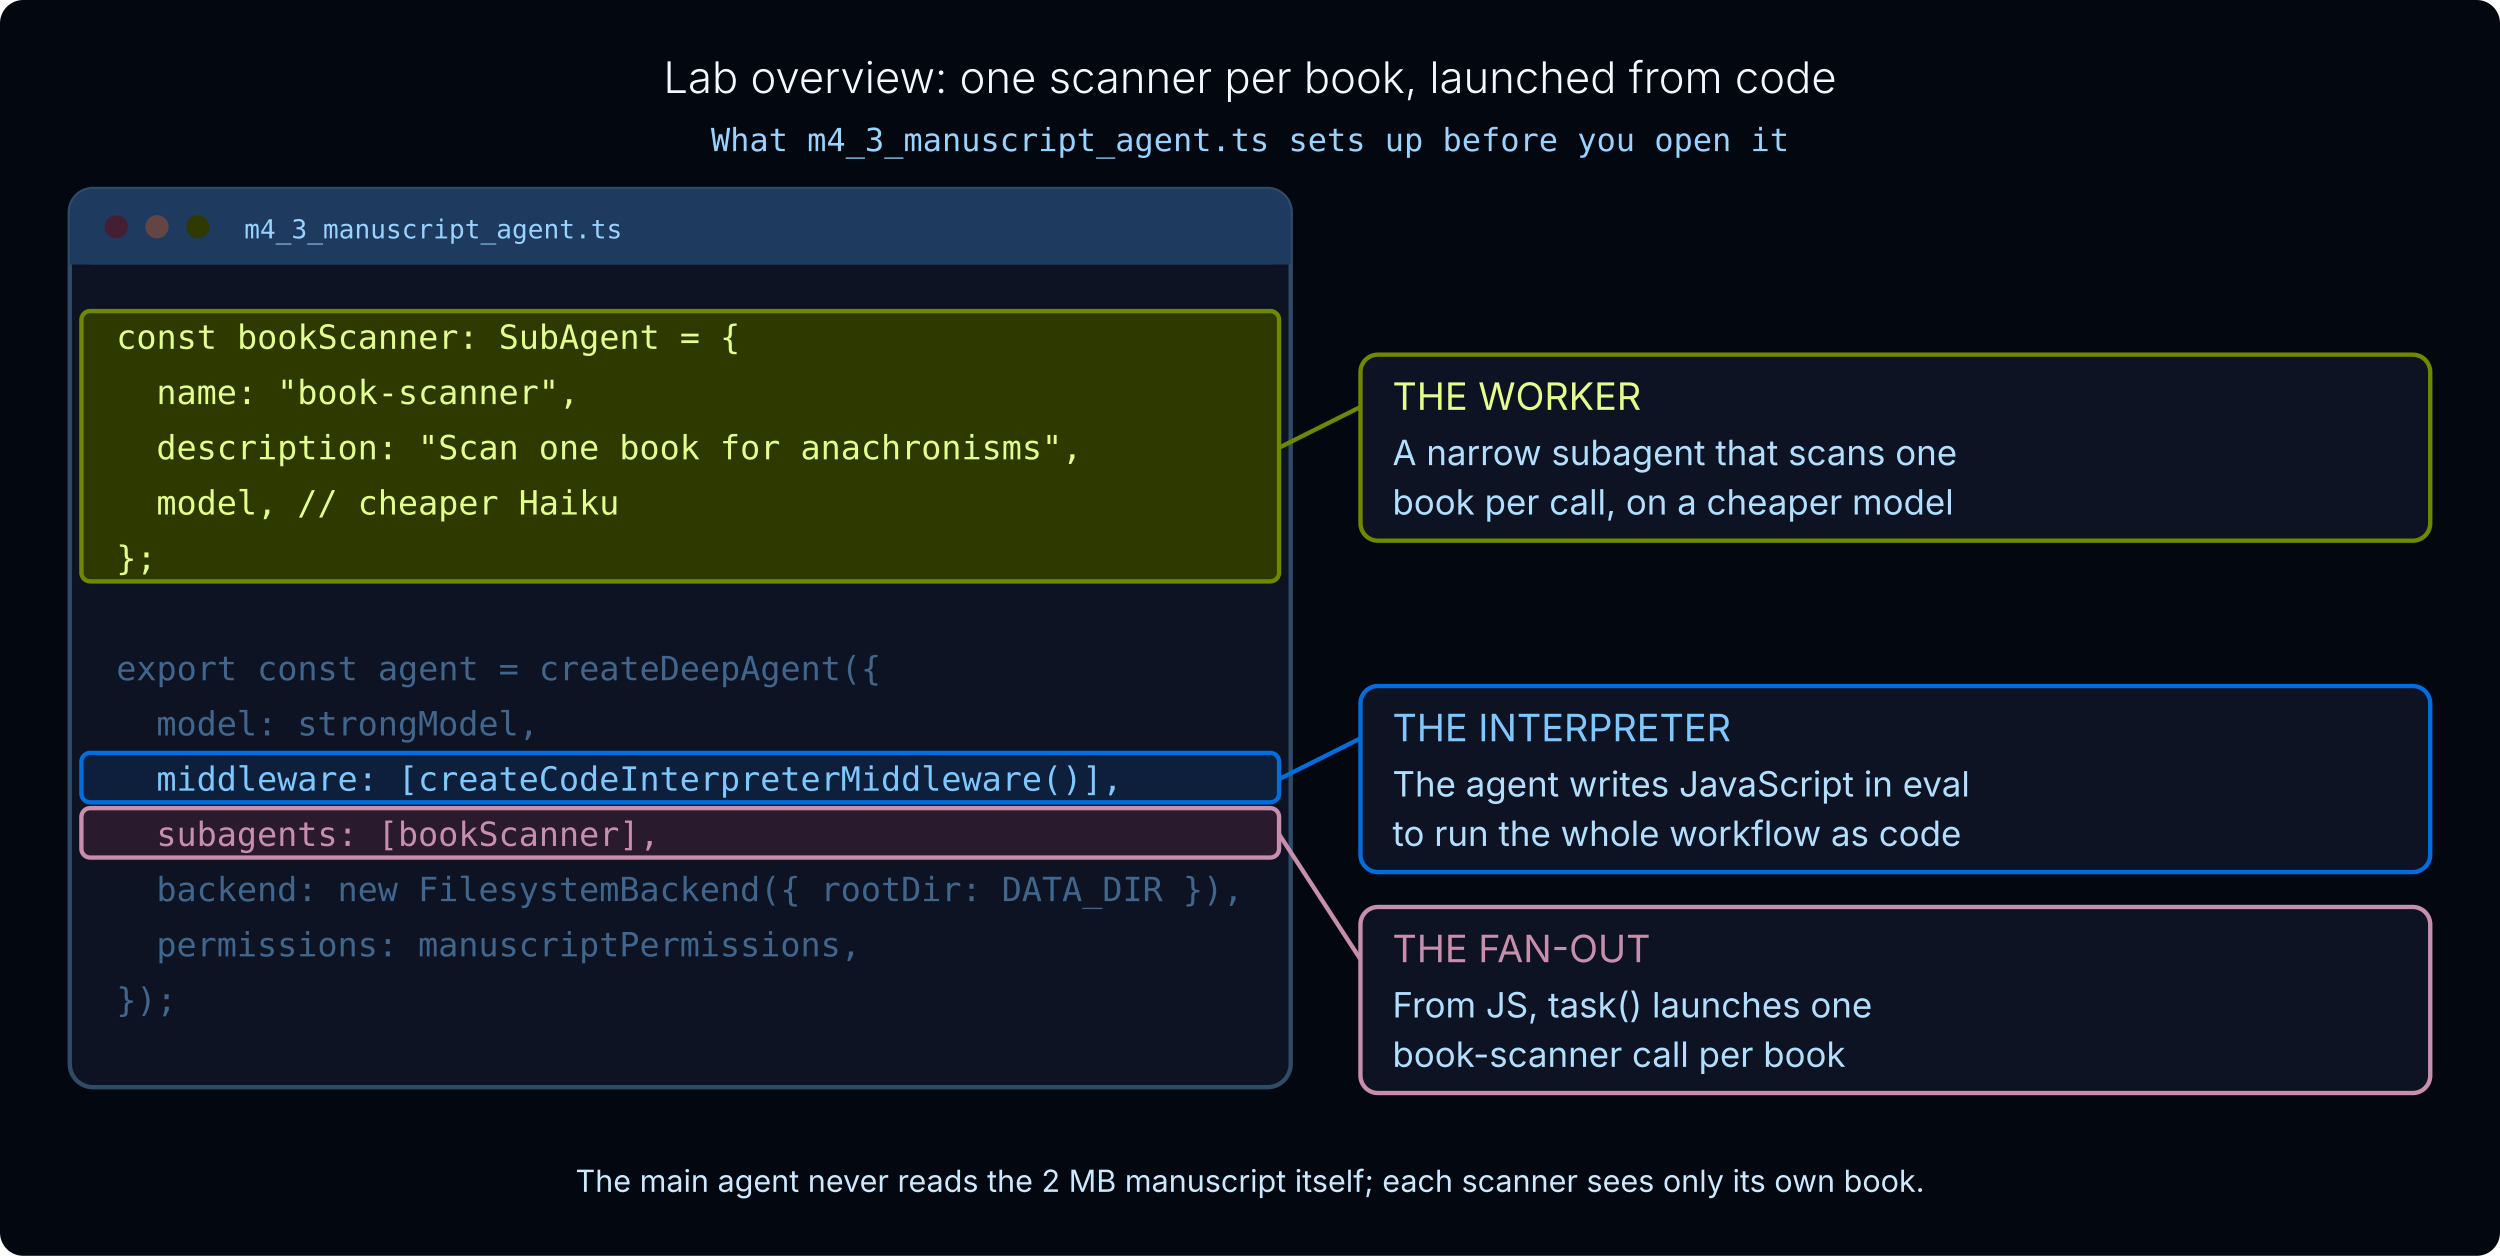
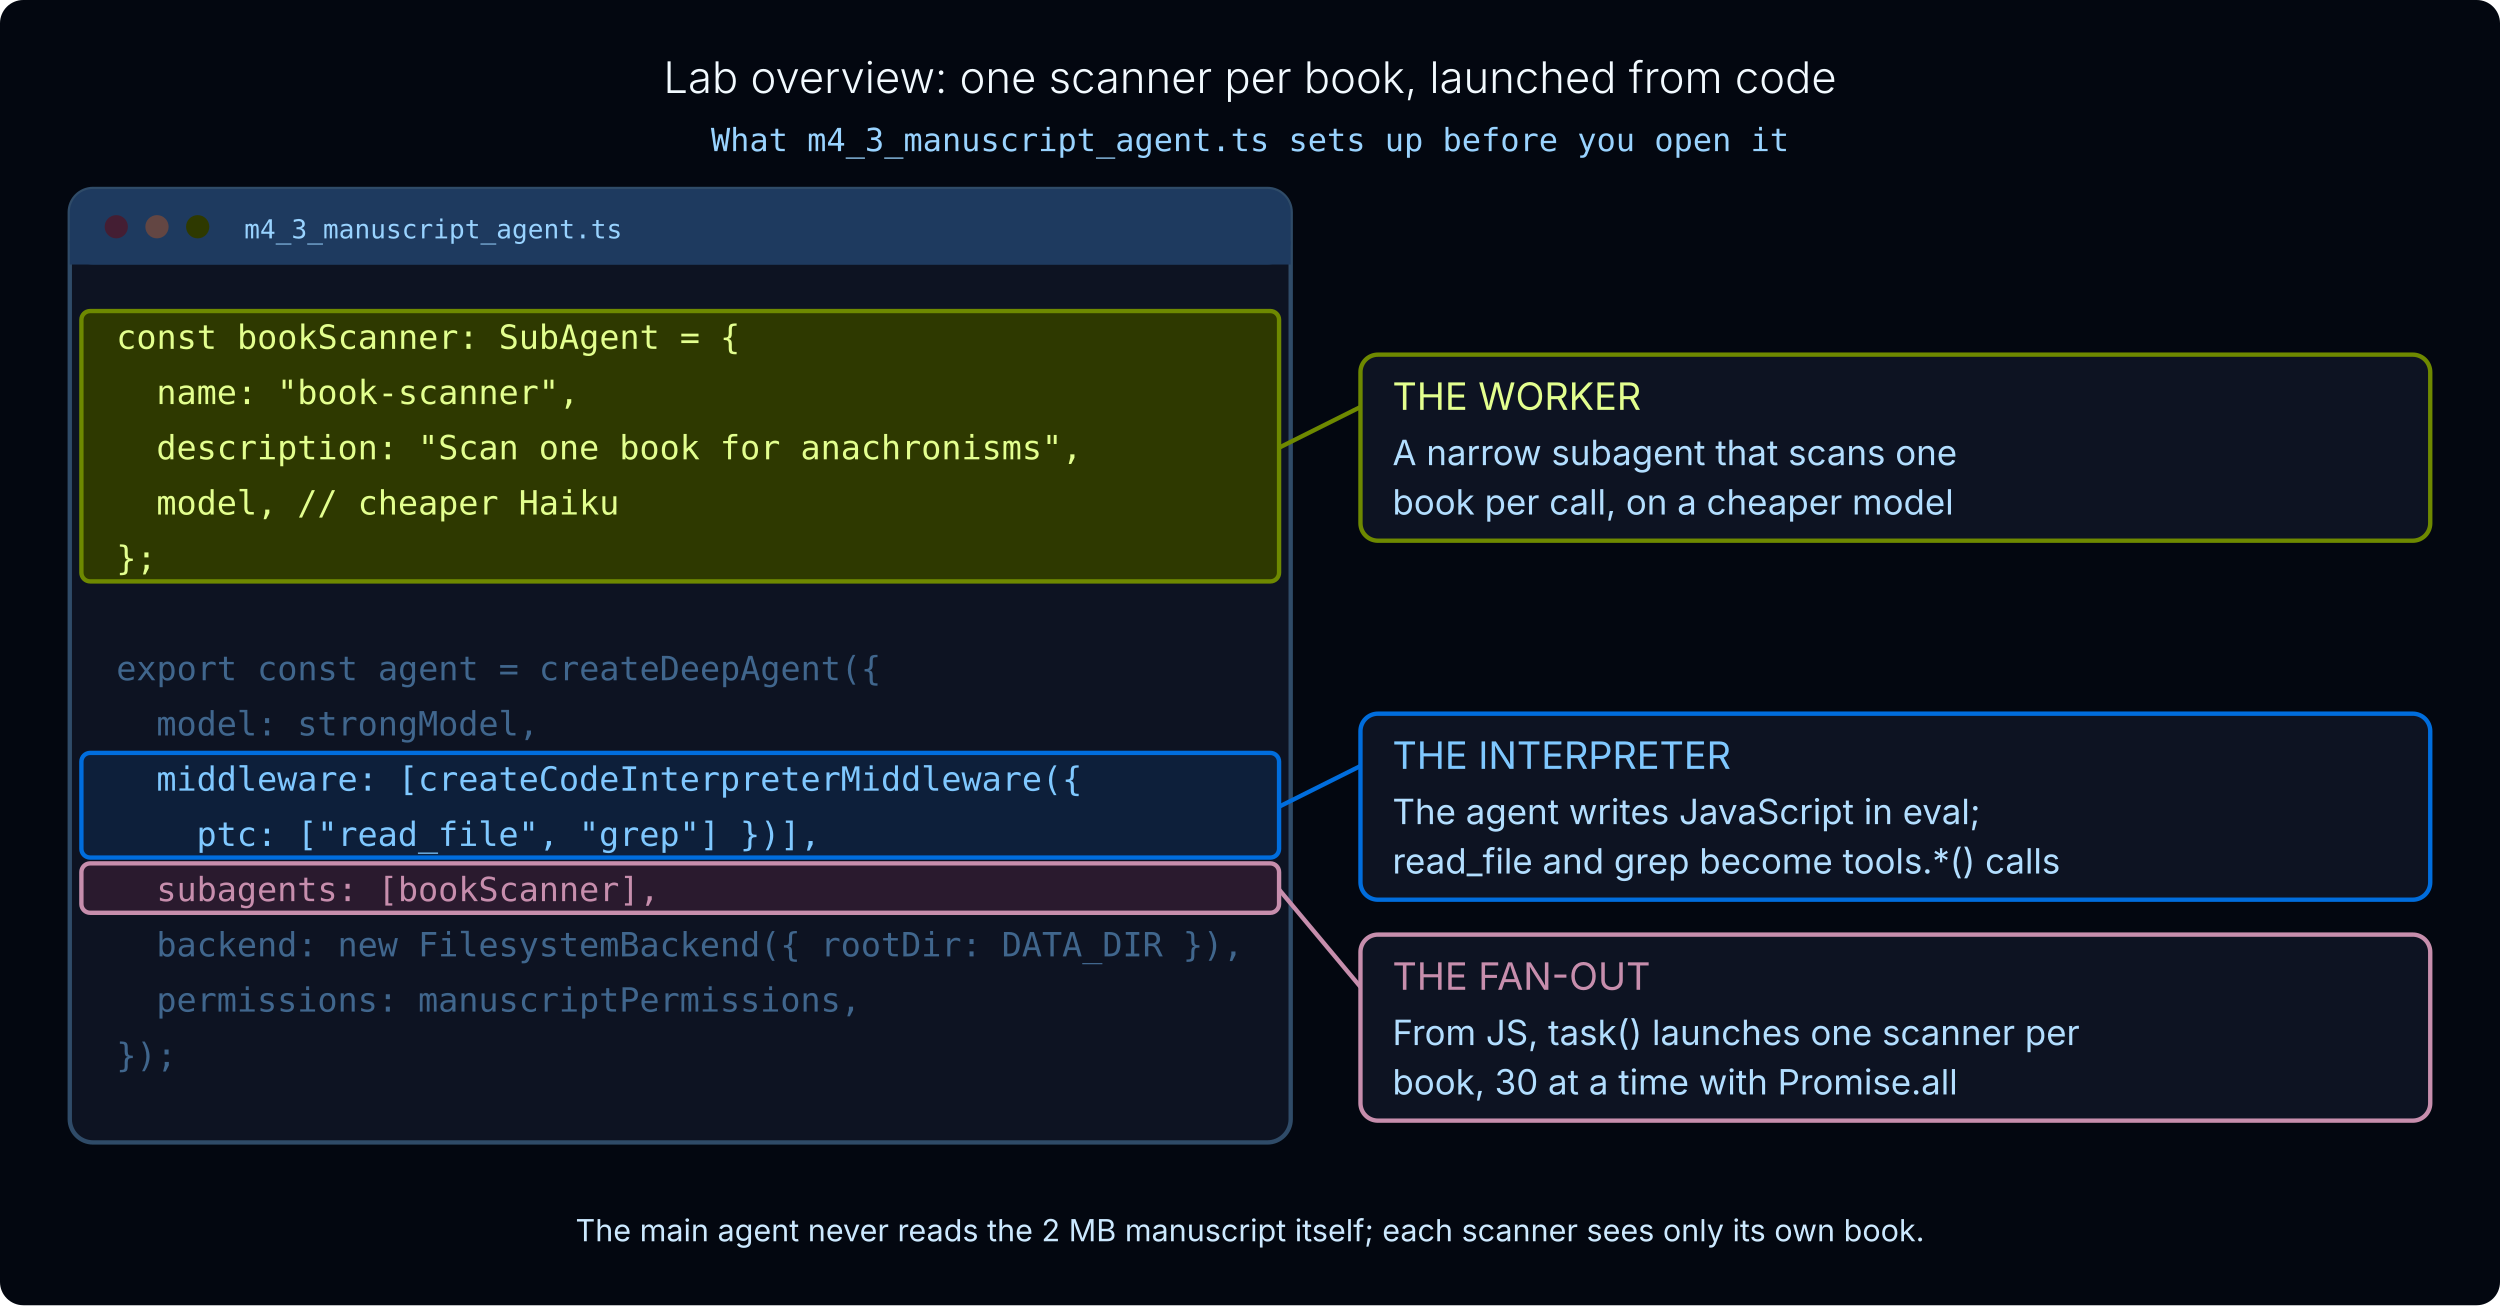
- <svg xmlns="http://www.w3.org/2000/svg" width="860" height="432" viewBox="0 0 860 432" font-family="'Inter', -apple-system, BlinkMacSystemFont, 'Segoe UI', sans-serif">
-   <rect width="860" height="432" fill="#030710" rx="8" />
+ <svg xmlns="http://www.w3.org/2000/svg" width="860" height="449" viewBox="0 0 860 449" font-family="'Inter', -apple-system, BlinkMacSystemFont, 'Segoe UI', sans-serif">
+   <rect width="860" height="449" fill="#030710" rx="8" />
  <text x="430.0" y="32" text-anchor="middle" font-size="15" font-weight="300" fill="#F2FAFF">Lab overview: one scanner per book, launched from code</text>
  <text x="430.0" y="52" text-anchor="middle" font-size="11" fill="#99D3FF" font-family="'IBM Plex Mono', ui-monospace, SFMono-Regular, Menlo, Consolas, monospace">What m4_3_manuscript_agent.ts sets up before you open it</text>
-   <rect x="24" y="65" width="420" height="309" rx="8" fill="#0D1322" stroke="#2F4B68" stroke-width="1.5" />
+   <rect x="24" y="65" width="420" height="328" rx="8" fill="#0D1322" stroke="#2F4B68" stroke-width="1.5" />
  <rect x="24" y="65" width="420" height="26" rx="8" fill="#1E3A5F" />
  <rect x="24" y="83" width="420" height="8" fill="#1E3A5F" />
  <circle cx="40" cy="78" r="4" fill="#441E33" />
  <circle cx="54" cy="78" r="4" fill="#634643" />
  <circle cx="68" cy="78" r="4" fill="#2E3900" />
  <text x="84" y="82" font-size="9" fill="#99D3FF" font-family="'IBM Plex Mono', ui-monospace, SFMono-Regular, Menlo, Consolas, monospace">m4_3_manuscript_agent.ts</text>
  <rect x="28" y="107" width="412" height="93" rx="3" fill="#2E3900" stroke="#6E8900" stroke-width="1.5" />
-   <rect x="28" y="259" width="412" height="17" rx="3" fill="#0D1F3A" stroke="#006DDD" stroke-width="1.5" />
-   <rect x="28" y="278" width="412" height="17" rx="3" fill="#2A1A2E" stroke="#C78EAD" stroke-width="1.5" />
+   <rect x="28" y="259" width="412" height="36" rx="3" fill="#0D1F3A" stroke="#006DDD" stroke-width="1.5" />
+   <rect x="28" y="297" width="412" height="17" rx="3" fill="#2A1A2E" stroke="#C78EAD" stroke-width="1.5" />
  <g font-family="'IBM Plex Mono', ui-monospace, SFMono-Regular, Menlo, Consolas, monospace" font-size="11.5">
    <text x="40.0" y="120" fill="#E3FF8F">const bookScanner: SubAgent = {</text>
    <text x="53.8" y="139" fill="#E3FF8F">name: "book-scanner",</text>
    <text x="53.8" y="158" fill="#E3FF8F">description: "Scan one book for anachronisms",</text>
    <text x="53.8" y="177" fill="#E3FF8F">model, // cheaper Haiku</text>
    <text x="40.0" y="196" fill="#E3FF8F">};</text>
    <text x="40.0" y="215" fill="#40668D" />
    <text x="40.0" y="234" fill="#40668D">export const agent = createDeepAgent({</text>
    <text x="53.8" y="253" fill="#40668D">model: strongModel,</text>
-     <text x="53.8" y="272" fill="#7FC8FF">middleware: [createCodeInterpreterMiddleware()],</text>
-     <text x="53.8" y="291" fill="#C78EAD">subagents: [bookScanner],</text>
-     <text x="53.8" y="310" fill="#40668D">backend: new FilesystemBackend({ rootDir: DATA_DIR }),</text>
-     <text x="53.8" y="329" fill="#40668D">permissions: manuscriptPermissions,</text>
-     <text x="40.0" y="348" fill="#40668D">});</text>
+     <text x="53.8" y="272" fill="#7FC8FF">middleware: [createCodeInterpreterMiddleware({</text>
+     <text x="67.6" y="291" fill="#7FC8FF">ptc: ["read_file", "grep"] })],</text>
+     <text x="53.8" y="310" fill="#C78EAD">subagents: [bookScanner],</text>
+     <text x="53.8" y="329" fill="#40668D">backend: new FilesystemBackend({ rootDir: DATA_DIR }),</text>
+     <text x="53.8" y="348" fill="#40668D">permissions: manuscriptPermissions,</text>
+     <text x="40.0" y="367" fill="#40668D">});</text>
  </g>
  <line x1="440" y1="154.0" x2="468" y2="140.0" stroke="#6E8900" stroke-width="1.5" />
  <rect x="468" y="122.0" width="368" height="64" rx="6" fill="#0D1322" stroke="#6E8900" stroke-width="1.5" />
  <text x="479" y="141.0" font-size="13" fill="#E3FF8F">THE WORKER</text>
  <text x="479" y="160.0" font-size="12" fill="#B2DEFF">A narrow subagent that scans one</text>
  <text x="479" y="177.0" font-size="12" fill="#B2DEFF">book per call, on a cheaper model</text>
-   <line x1="440" y1="268.0" x2="468" y2="254.0" stroke="#006DDD" stroke-width="1.5" />
-   <rect x="468" y="236.0" width="368" height="64" rx="6" fill="#0D1322" stroke="#006DDD" stroke-width="1.5" />
-   <text x="479" y="255.0" font-size="13" fill="#7FC8FF">THE INTERPRETER</text>
-   <text x="479" y="274.0" font-size="12" fill="#B2DEFF">The agent writes JavaScript in eval</text>
-   <text x="479" y="291.0" font-size="12" fill="#B2DEFF">to run the whole workflow as code</text>
-   <line x1="440" y1="287.0" x2="468" y2="330.0" stroke="#C78EAD" stroke-width="1.5" />
-   <rect x="468" y="312.0" width="368" height="64" rx="6" fill="#0D1322" stroke="#C78EAD" stroke-width="1.5" />
-   <text x="479" y="331.0" font-size="13" fill="#C78EAD">THE FAN-OUT</text>
-   <text x="479" y="350.0" font-size="12" fill="#B2DEFF">From JS, task() launches one</text>
-   <text x="479" y="367.0" font-size="12" fill="#B2DEFF">book-scanner call per book</text>
-   <text x="430.0" y="410" text-anchor="middle" font-size="10.5" fill="#CCE9FF">The main agent never reads the 2 MB manuscript itself; each scanner sees only its own book.</text>
+   <line x1="440" y1="277.5" x2="468" y2="263.5" stroke="#006DDD" stroke-width="1.5" />
+   <rect x="468" y="245.5" width="368" height="64" rx="6" fill="#0D1322" stroke="#006DDD" stroke-width="1.5" />
+   <text x="479" y="264.5" font-size="13" fill="#7FC8FF">THE INTERPRETER</text>
+   <text x="479" y="283.5" font-size="12" fill="#B2DEFF">The agent writes JavaScript in eval;</text>
+   <text x="479" y="300.5" font-size="12" fill="#B2DEFF">read_file and grep become tools.*() calls</text>
+   <line x1="440" y1="306.0" x2="468" y2="339.5" stroke="#C78EAD" stroke-width="1.5" />
+   <rect x="468" y="321.5" width="368" height="64" rx="6" fill="#0D1322" stroke="#C78EAD" stroke-width="1.5" />
+   <text x="479" y="340.5" font-size="13" fill="#C78EAD">THE FAN-OUT</text>
+   <text x="479" y="359.5" font-size="12" fill="#B2DEFF">From JS, task() launches one scanner per</text>
+   <text x="479" y="376.5" font-size="12" fill="#B2DEFF">book, 30 at a time with Promise.all</text>
+   <text x="430.0" y="427" text-anchor="middle" font-size="10.5" fill="#CCE9FF">The main agent never reads the 2 MB manuscript itself; each scanner sees only its own book.</text>
</svg>
